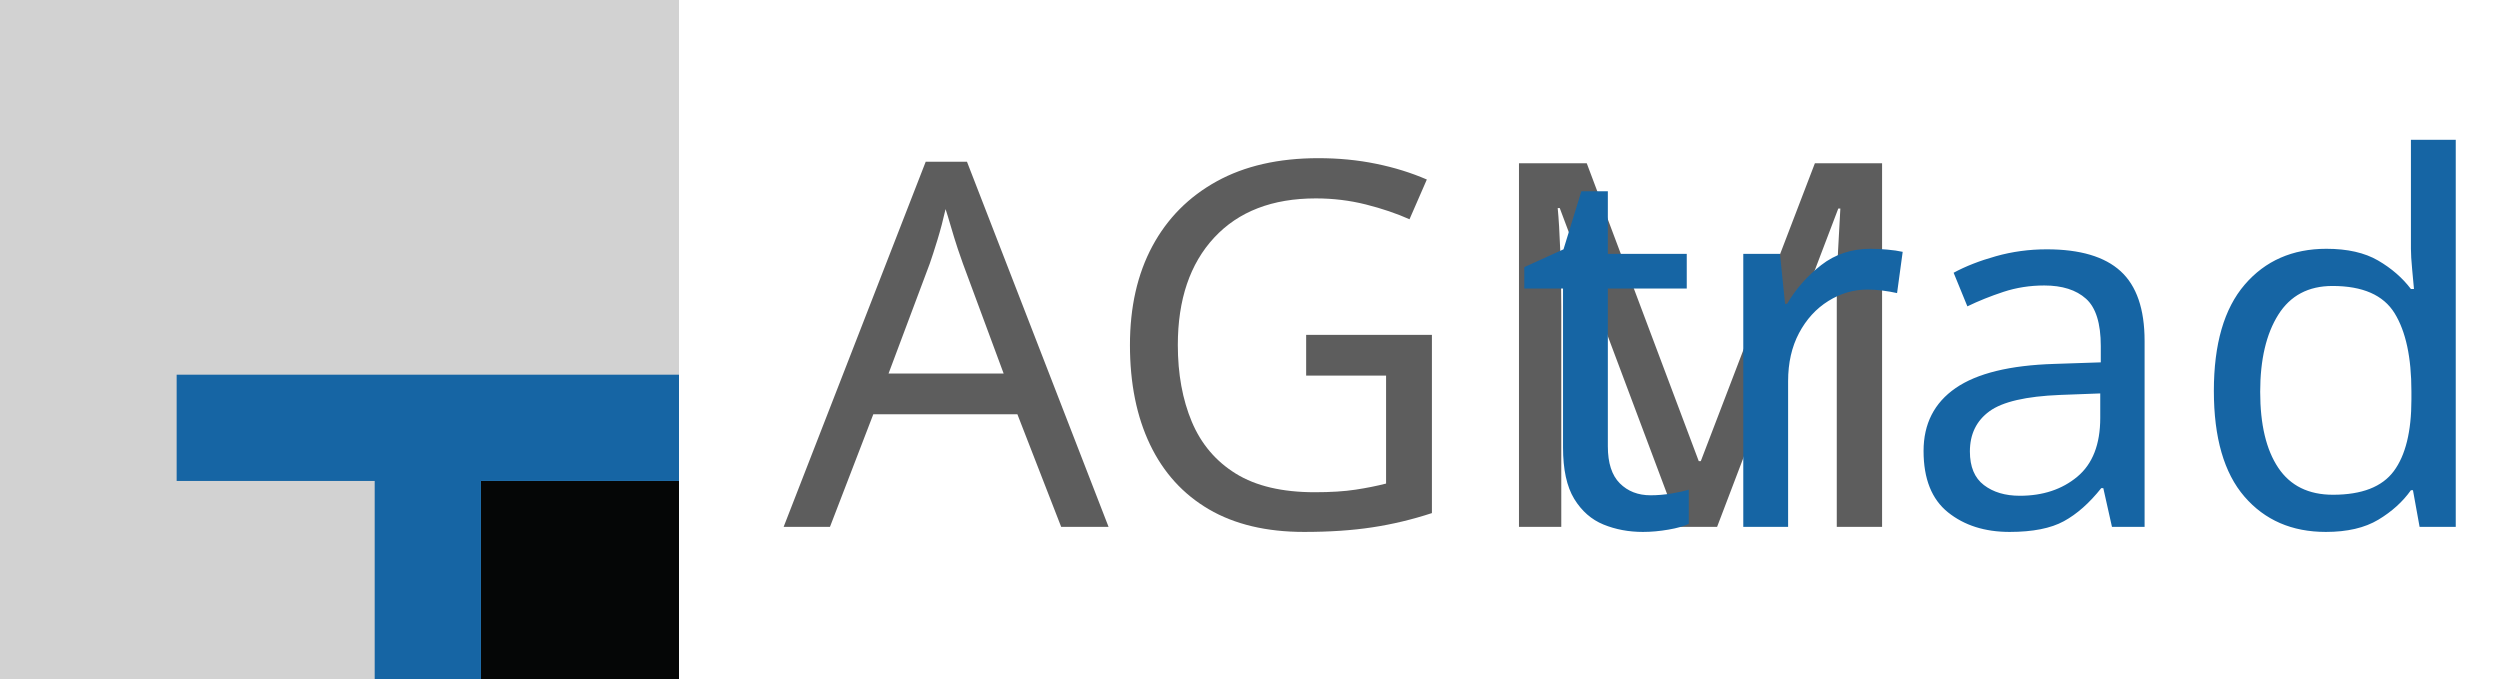
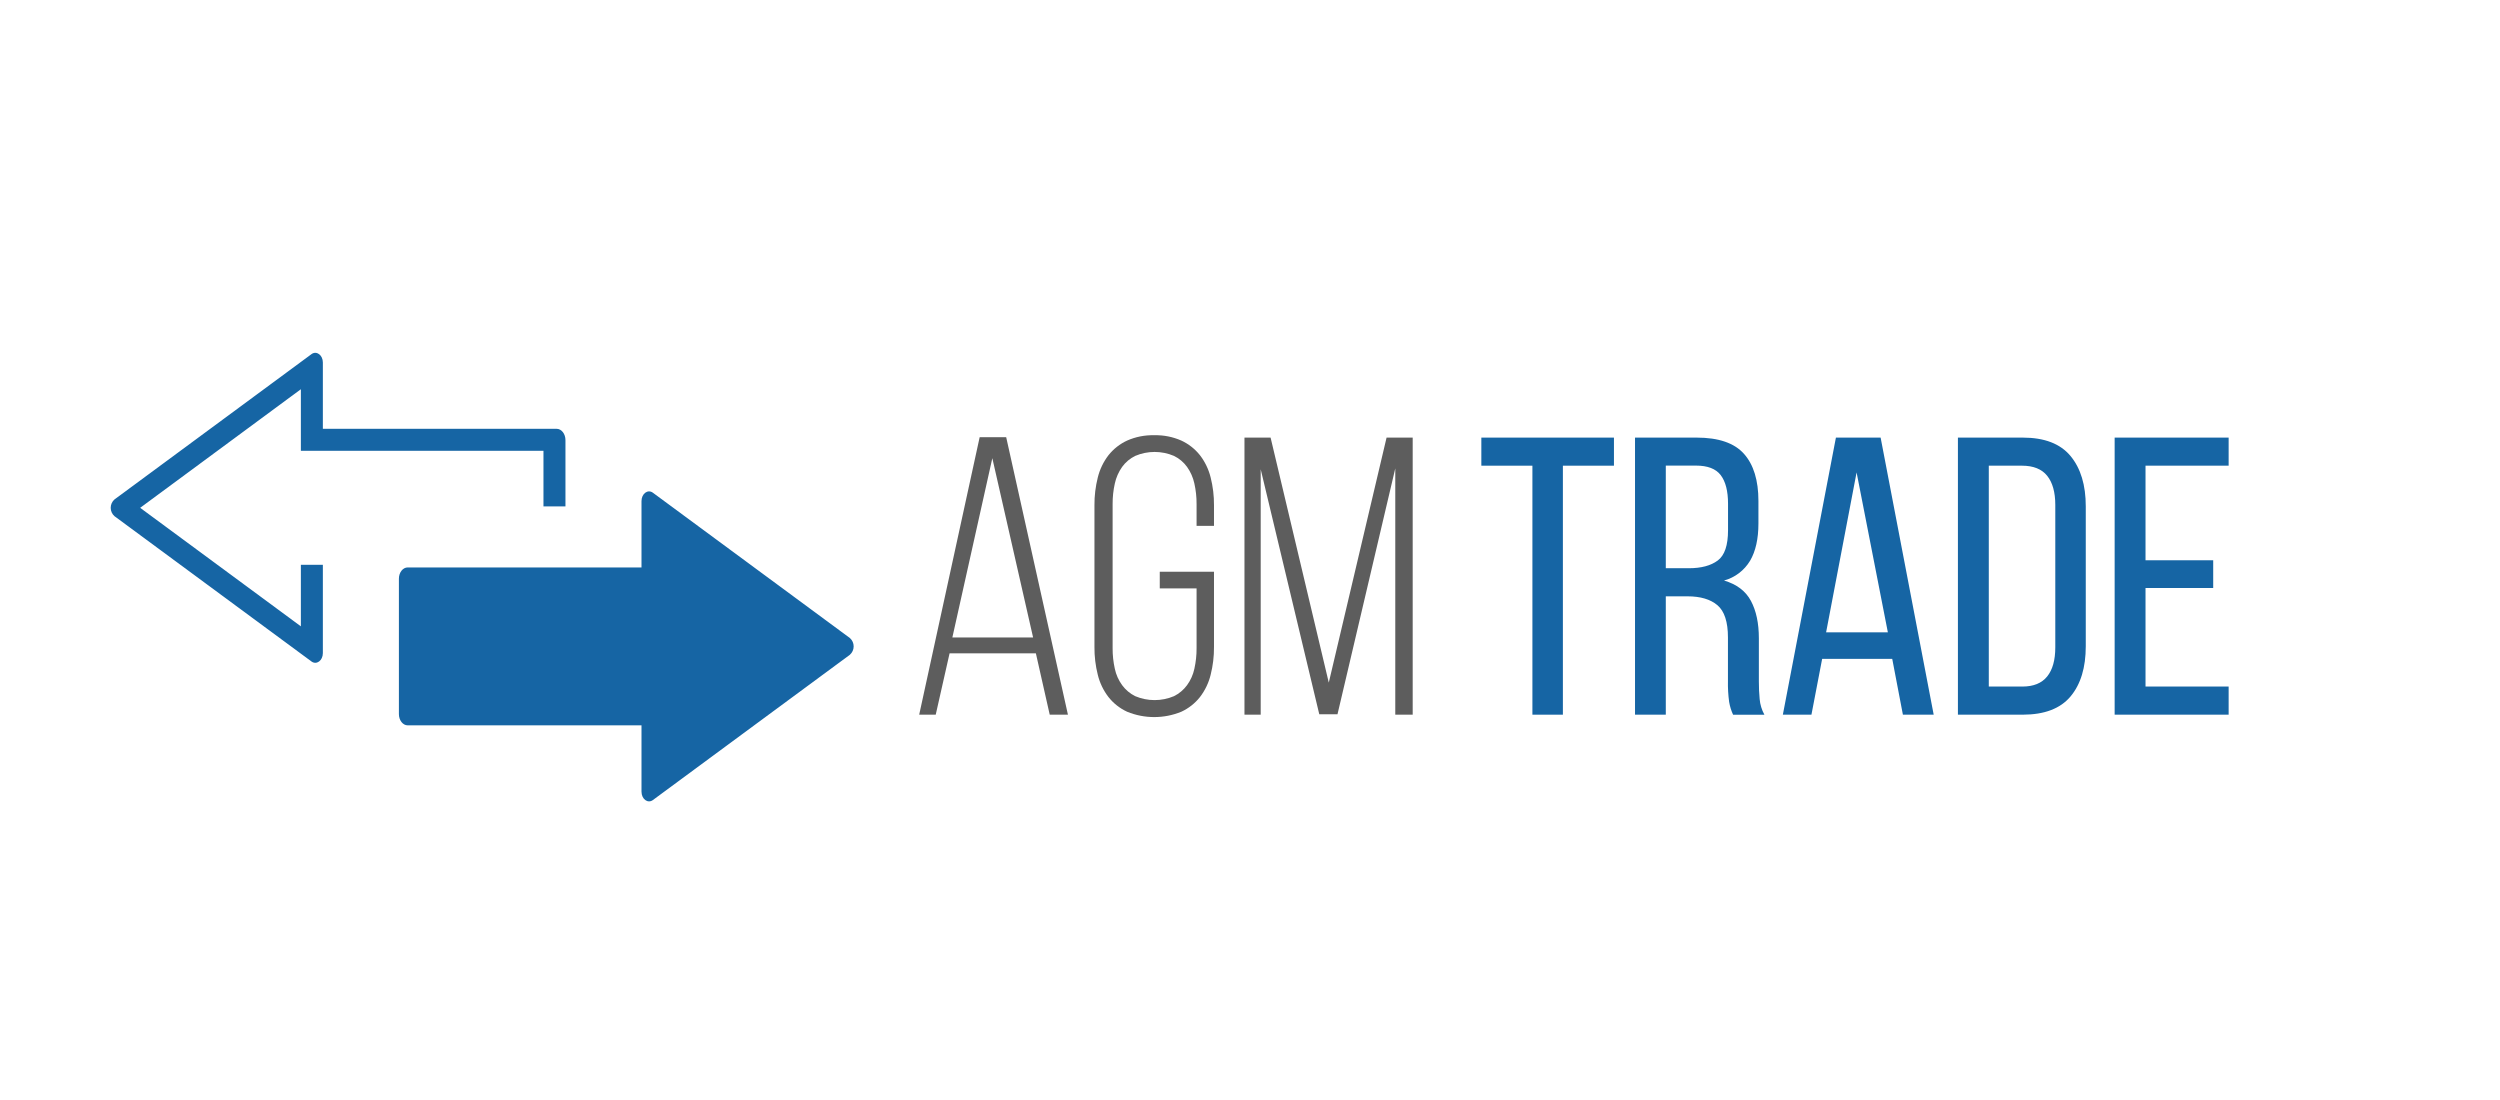
- <svg xmlns="http://www.w3.org/2000/svg" viewBox="0 0 883.66 240">
+ <svg xmlns="http://www.w3.org/2000/svg" viewBox="0 0 1136.87 500">
  <defs>
-     <style>.cls-1,.cls-2{font-size:180px;}.cls-1{fill:#5d5d5d;font-family:BebasNeueBook, Bebas Neue;}.cls-2,.cls-5{fill:#1665a4;}.cls-2{font-family:BebasNeueRegular, Bebas Neue;}.cls-3{fill:#d2d2d2;}.cls-4{fill:#050606;}</style>
+     <style>.cls-1{fill:#5d5d5d;}.cls-2{fill:#1665a4;}</style>
  </defs>
-   <g id="Layer_1" data-name="Layer 1">
-     <text class="cls-1" transform="translate(276.99 186.22)">AGM</text>
-     <text class="cls-2" transform="translate(535.91 186.22)">trade</text>
-   </g>
-   <g id="Layer_2" data-name="Layer 2">
-     <rect class="cls-3" width="240" height="240" />
-     <rect class="cls-4" x="170" y="170" width="70" height="70" />
-     <polygon class="cls-5" points="62.44 132.44 62.44 170 132.44 170 132.44 240 170 240 170 170 240 170 240 132.44 62.44 132.44" />
+   <g id="art_1_new" data-name="art 1 new">
+     <path class="cls-1" d="M431.82,297.09,425.52,325H418L445.5,198.81h12.06L485.64,325h-8.28l-6.3-27.91Zm1.26-7.19H469.8l-18.54-81.54Z" />
+     <path class="cls-1" d="M524.88,197.92a28.6,28.6,0,0,1,12.33,2.43,23.32,23.32,0,0,1,8.46,6.65,27.35,27.35,0,0,1,4.86,10.08,50.18,50.18,0,0,1,1.53,12.7v9.35h-7.92v-9.89a41.8,41.8,0,0,0-1-9.36,20.62,20.62,0,0,0-3.33-7.56,16.1,16.1,0,0,0-5.94-5,22.51,22.51,0,0,0-17.64,0,16.1,16.1,0,0,0-5.94,5,20.62,20.62,0,0,0-3.33,7.56,41.8,41.8,0,0,0-1,9.36v65.51a41.89,41.89,0,0,0,1,9.37,19.64,19.64,0,0,0,3.33,7.46,16.37,16.37,0,0,0,5.94,5,22.62,22.62,0,0,0,17.64,0,16.37,16.37,0,0,0,5.94-5,19.64,19.64,0,0,0,3.33-7.46,41.89,41.89,0,0,0,1-9.37V267.58H527.4V260h24.66v34.2a50.07,50.07,0,0,1-1.53,12.7A27.2,27.2,0,0,1,545.67,317a23.24,23.24,0,0,1-8.46,6.66,32.5,32.5,0,0,1-24.66,0,23.24,23.24,0,0,1-8.46-6.66,27.2,27.2,0,0,1-4.86-10.08,50.07,50.07,0,0,1-1.53-12.7V229.78a50.18,50.18,0,0,1,1.53-12.7A27.35,27.35,0,0,1,504.09,207a23.32,23.32,0,0,1,8.46-6.65A28.6,28.6,0,0,1,524.88,197.92Z" />
+     <path class="cls-1" d="M608.22,324.82h-8.28L573.3,213.4V325h-7.38V199H577.8l26.46,111.42L630.54,199h11.88V325H634.5V213Z" />
+     <path class="cls-2" d="M696.86,325V211.77H673.64V199h60.3v12.77H710.72V325Z" />
+     <path class="cls-2" d="M771.56,199q14.94,0,21.51,7.38t6.57,21.41v10.27q0,10.44-3.78,16.92A20,20,0,0,1,784,264q8.64,2.52,12.24,9.27t3.6,17v19.63c0,2.76.11,5.43.36,8a17.93,17.93,0,0,0,2.16,7.12H788.12a22.92,22.92,0,0,1-1.8-5.85,60.73,60.73,0,0,1-.54-9.45V289.9q0-10.62-4.77-14.67c-3.18-2.7-7.72-4.05-13.59-4.05h-9.9V325h-14V199ZM768,258.4c5.64,0,10-1.17,13.14-3.51s4.68-6.93,4.68-13.77V229.06c0-5.77-1.11-10.08-3.33-13s-6-4.33-11.25-4.33H757.52V258.4Z" />
+     <path class="cls-2" d="M828.62,299.62,823.75,325h-13l24.13-126h20.33l24.13,126h-14l-4.85-25.38Zm1.8-12.07H858.5l-14.22-72.72Z" />
+     <path class="cls-2" d="M919.88,199q14.75,0,21.69,8.37t6.93,22.94v63.55q0,14.58-6.93,22.85T919.88,325H890.36V199Zm-.18,113.21c5,0,8.78-1.52,11.25-4.59s3.69-7.46,3.69-13.22V229.6c0-5.77-1.24-10.17-3.69-13.23s-6.28-4.6-11.43-4.6H904.4V312.21Z" />
+     <path class="cls-2" d="M1006.45,254.79V267.4H975.67v44.81h37.8V325H961.63V199h51.84v12.77h-37.8v43Z" />
+     <path class="cls-2" d="M291.72,360V329.85H185.4c-2.2,0-4-2.3-4-5.11V263.15c0-2.82,1.8-5.11,4-5.11H291.72V227.87c0-3.38,2.87-5.5,5.17-3.81l89.59,66.08a5.07,5.07,0,0,1,0,7.61l-89.59,66.08C294.59,365.52,291.72,363.4,291.72,360Z" />
+     <path class="cls-2" d="M253.14,195H146.82V164.85c0-3.38-2.87-5.5-5.17-3.81L52.06,227.12a5.07,5.07,0,0,0,0,7.61l89.59,66.08c2.3,1.69,5.17-.42,5.17-3.82V266.83h0v-10h-10v28l-73.08-53.9L136.82,177v28H247.14v25.28h10V200.12C257.14,197.32,255.34,195,253.14,195Z" />
  </g>
</svg>
